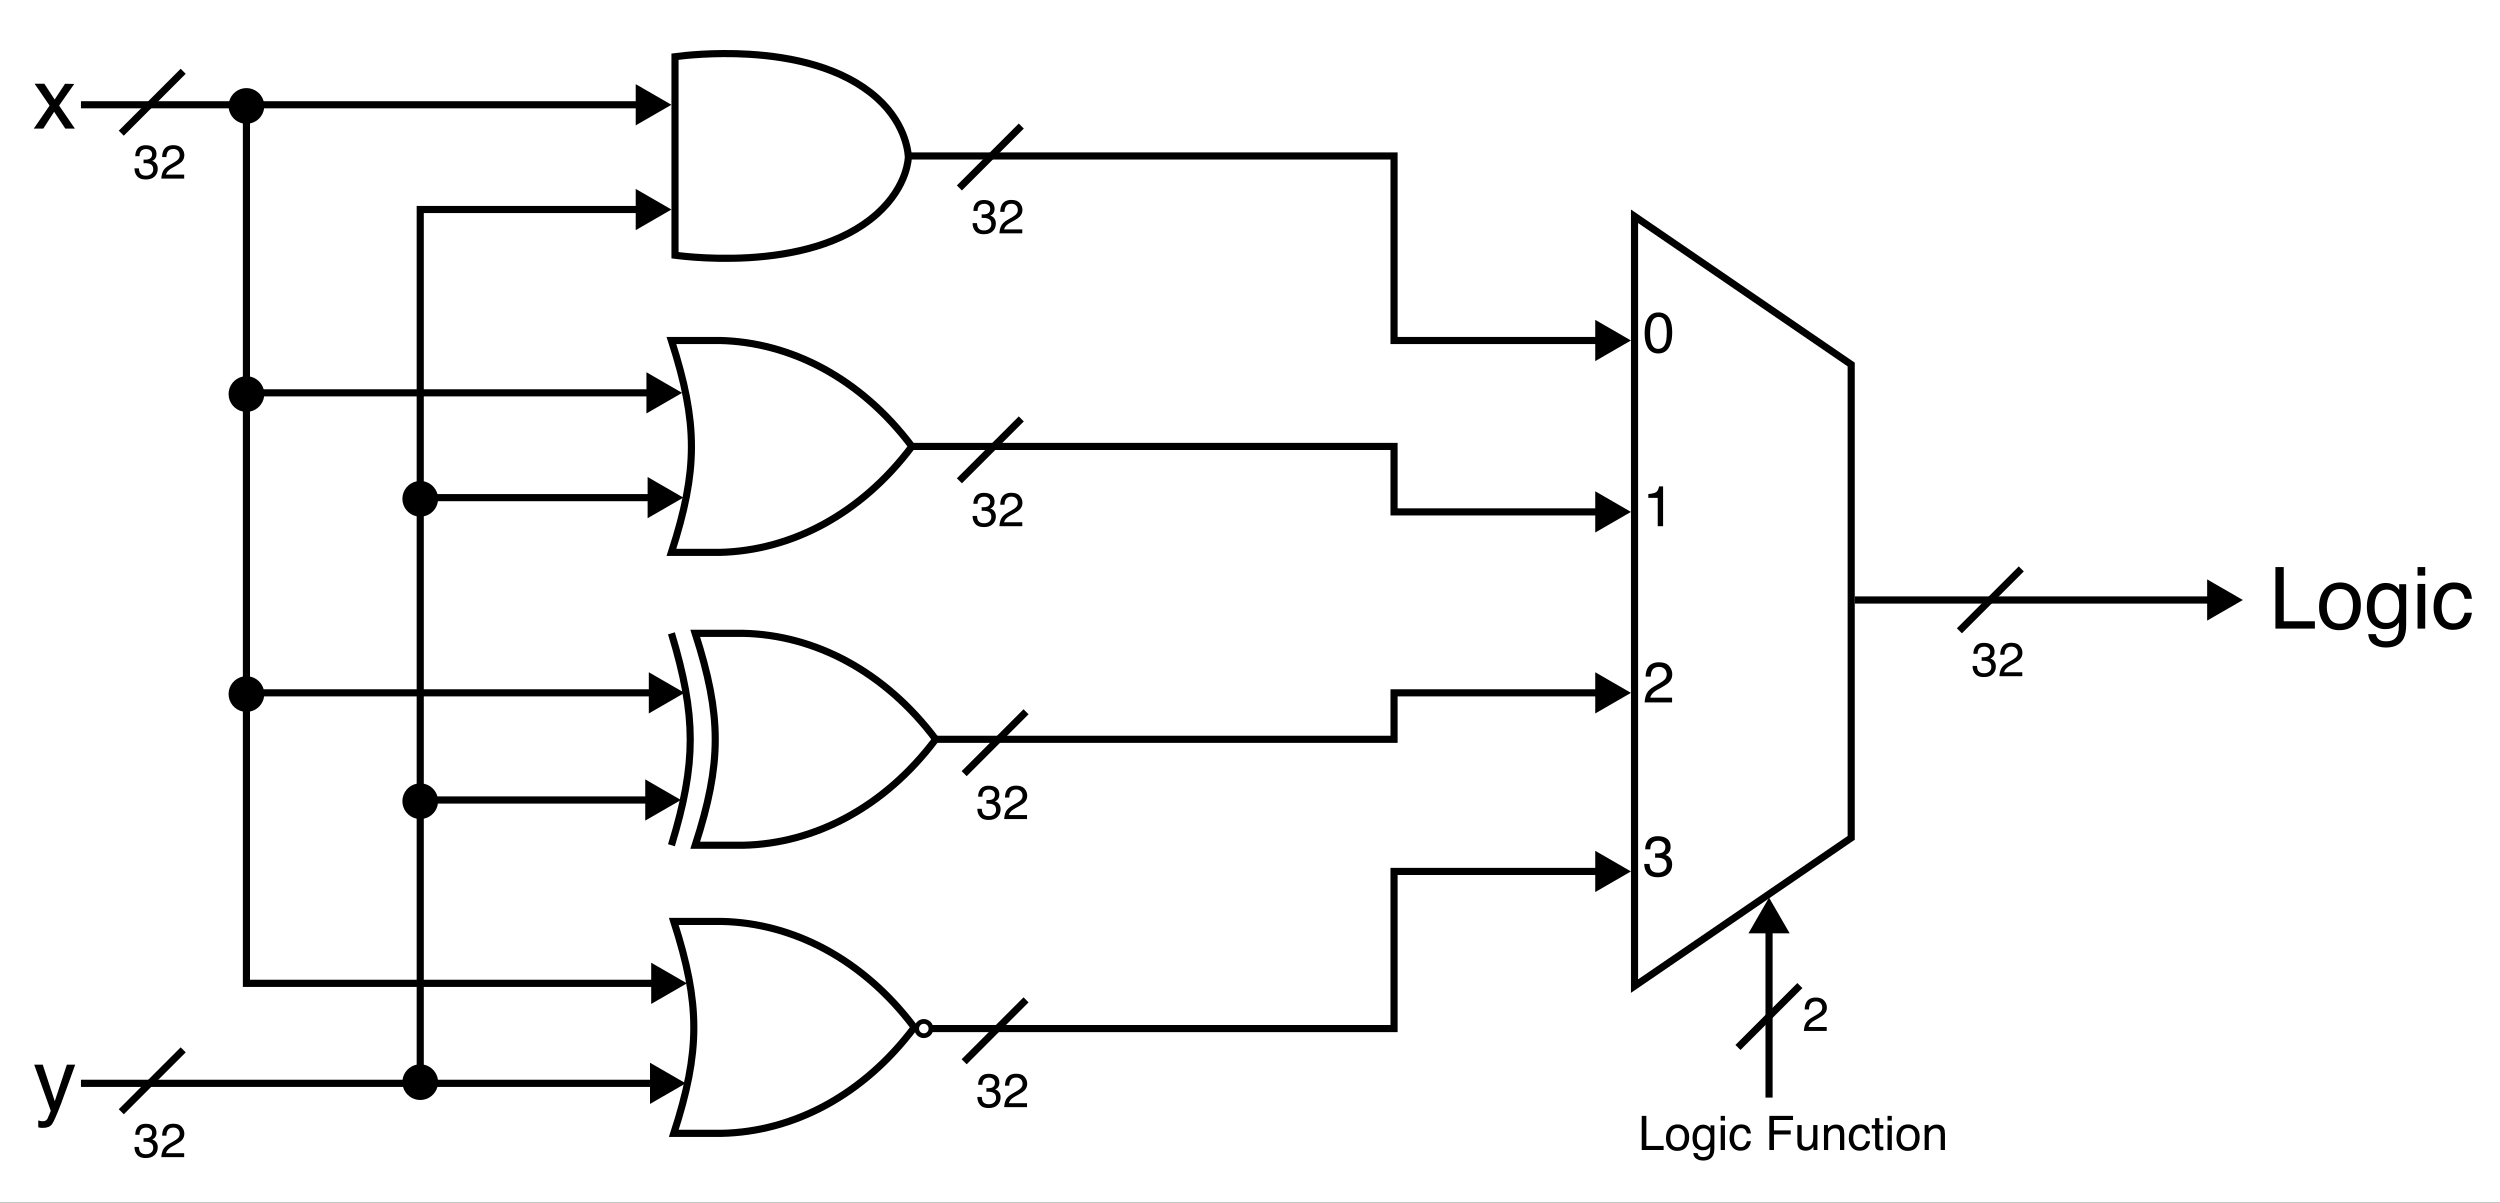
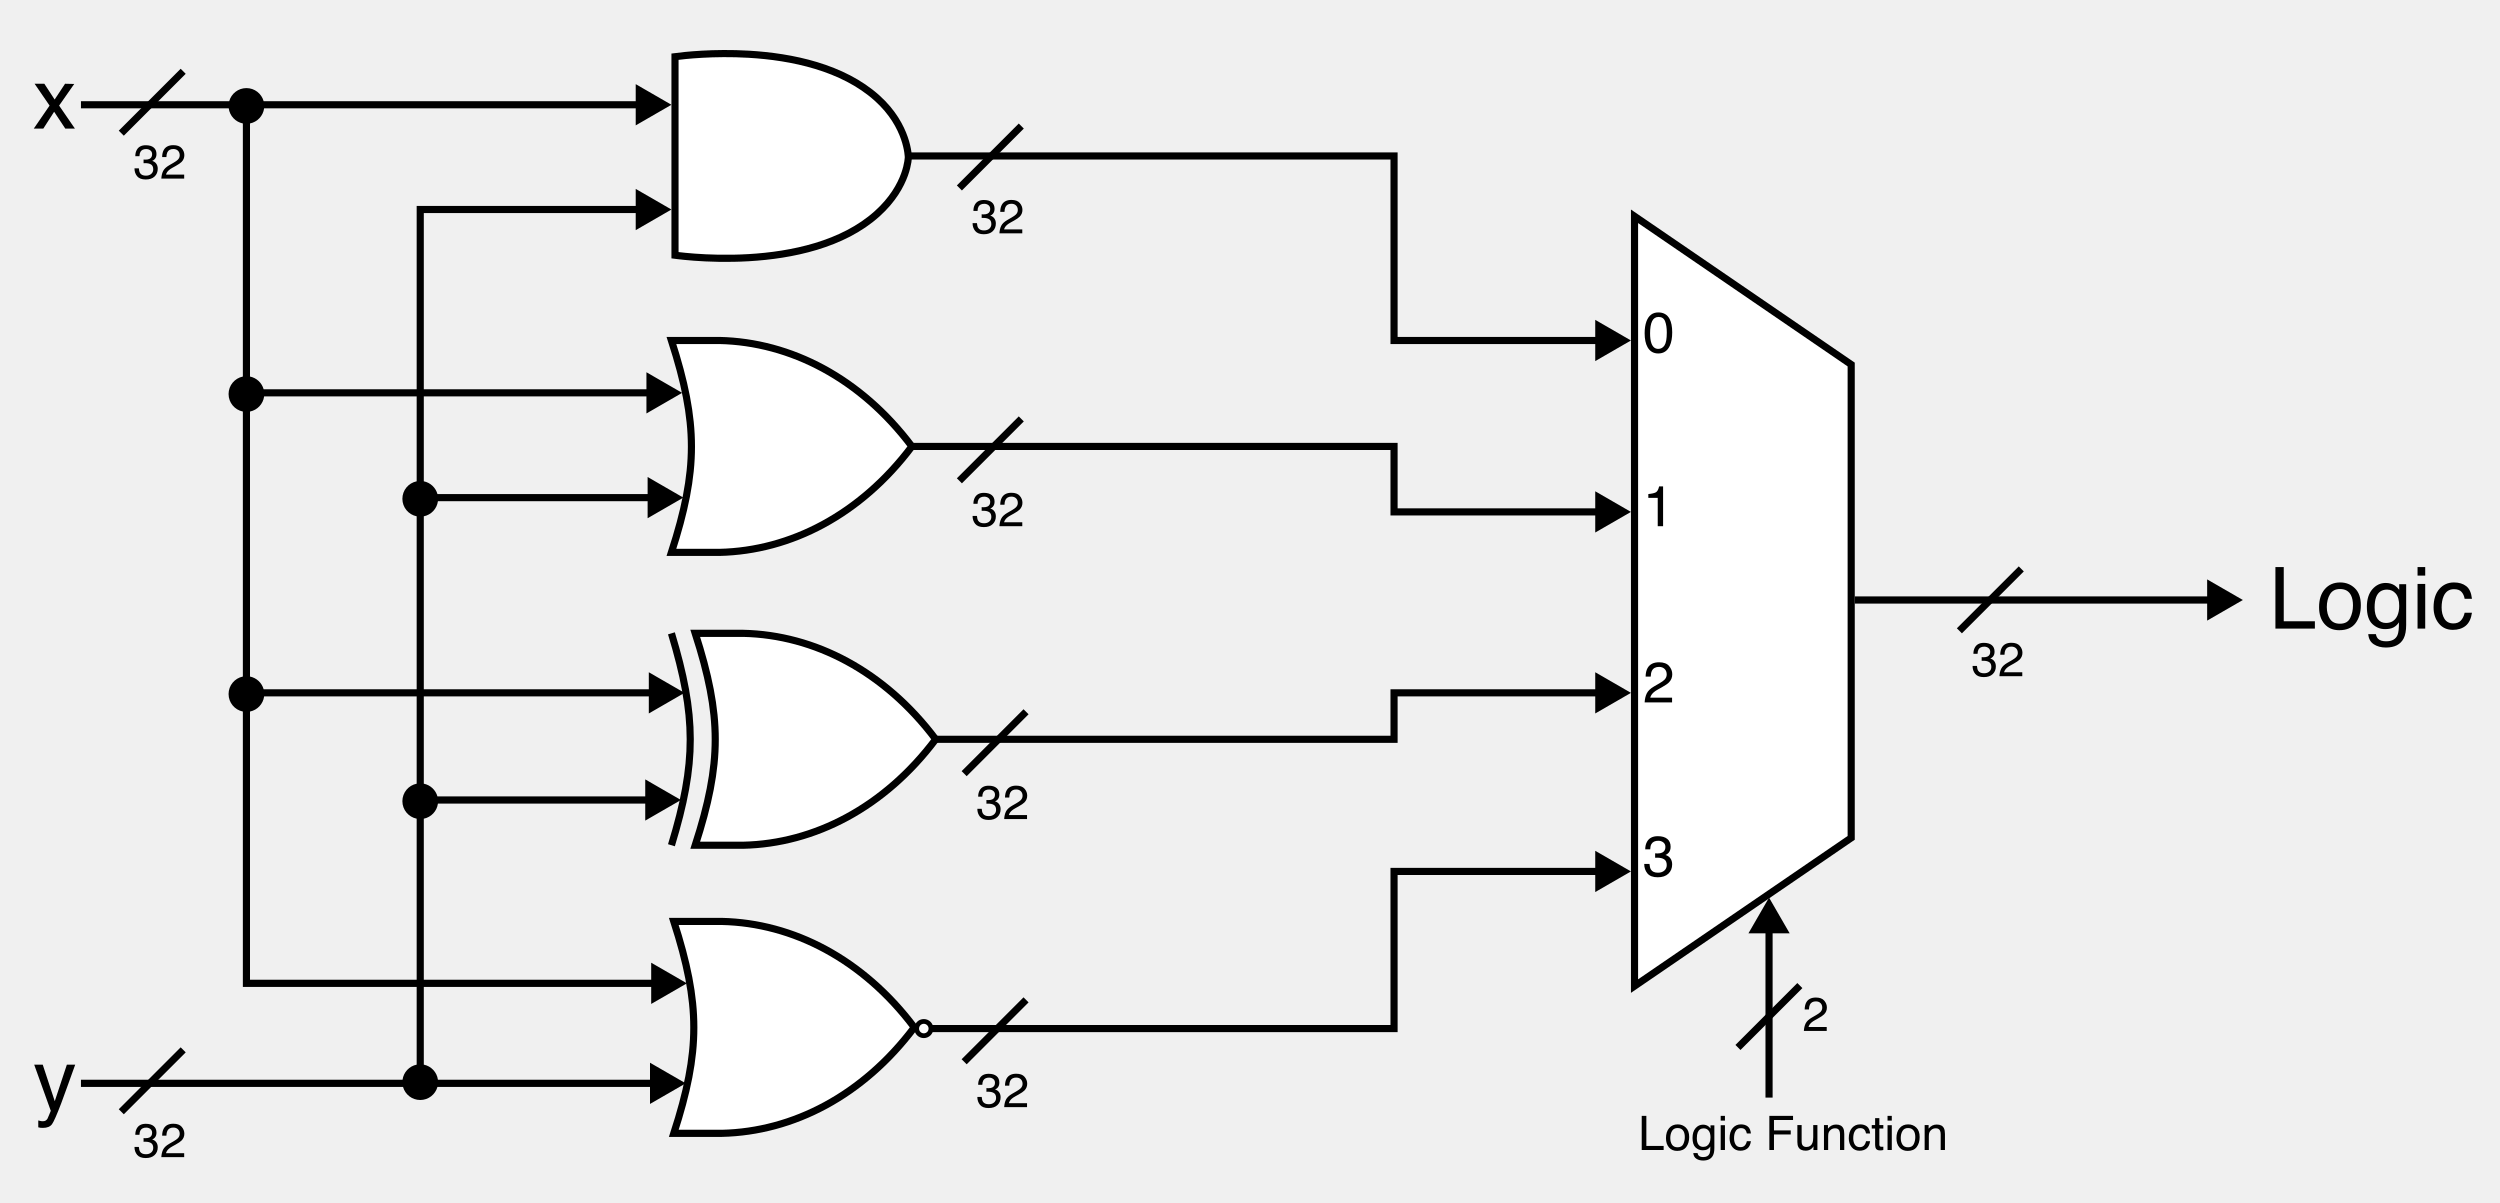
<svg xmlns="http://www.w3.org/2000/svg" width="1050" height="505" viewBox="0 0 1050 505" fill="none">
-   <rect width="1050" height="505" fill="#1E1E1E" />
-   <rect id="Background_LU" width="1050" height="505" fill="white" />
+   <rect id="Background_LU" width="1050" height="505" fill="transparent" />
  <line id="Line 14" x1="50.939" y1="466.939" x2="76.939" y2="440.939" stroke="black" stroke-width="3" />
  <path id="32" d="M61.195 486.381C59.542 486.381 58.34 485.928 57.592 485.023C56.85 484.112 56.478 483.005 56.478 481.703H58.315C58.393 482.608 58.562 483.266 58.822 483.676C59.278 484.411 60.102 484.779 61.293 484.779C62.217 484.779 62.96 484.532 63.52 484.037C64.079 483.542 64.359 482.904 64.359 482.123C64.359 481.16 64.063 480.486 63.471 480.102C62.885 479.717 62.068 479.525 61.02 479.525C60.902 479.525 60.782 479.529 60.658 479.535C60.541 479.535 60.421 479.538 60.297 479.545V477.992C60.479 478.012 60.632 478.025 60.756 478.031C60.88 478.038 61.013 478.041 61.156 478.041C61.814 478.041 62.354 477.937 62.777 477.729C63.52 477.364 63.891 476.713 63.891 475.775C63.891 475.079 63.643 474.542 63.148 474.164C62.654 473.786 62.078 473.598 61.42 473.598C60.248 473.598 59.438 473.988 58.988 474.77C58.741 475.199 58.601 475.811 58.568 476.605H56.83C56.83 475.564 57.038 474.678 57.455 473.949C58.171 472.647 59.431 471.996 61.234 471.996C62.66 471.996 63.764 472.315 64.545 472.953C65.326 473.585 65.717 474.503 65.717 475.707C65.717 476.566 65.486 477.263 65.023 477.797C64.737 478.129 64.366 478.389 63.91 478.578C64.646 478.78 65.219 479.171 65.629 479.75C66.046 480.323 66.254 481.026 66.254 481.859C66.254 483.194 65.814 484.281 64.936 485.121C64.057 485.961 62.81 486.381 61.195 486.381ZM67.758 486C67.823 484.796 68.07 483.747 68.5 482.855C68.936 481.964 69.783 481.153 71.039 480.424L72.914 479.34C73.754 478.852 74.343 478.435 74.682 478.09C75.216 477.549 75.482 476.931 75.482 476.234C75.482 475.421 75.238 474.776 74.75 474.301C74.262 473.819 73.611 473.578 72.797 473.578C71.592 473.578 70.759 474.034 70.297 474.945C70.049 475.434 69.913 476.111 69.887 476.977H68.1C68.119 475.759 68.344 474.766 68.773 473.998C69.535 472.644 70.88 471.967 72.807 471.967C74.408 471.967 75.577 472.4 76.312 473.266C77.055 474.132 77.426 475.095 77.426 476.156C77.426 477.276 77.032 478.233 76.244 479.027C75.788 479.49 74.971 480.049 73.793 480.707L72.455 481.449C71.817 481.801 71.316 482.136 70.951 482.455C70.3 483.021 69.89 483.65 69.721 484.34H77.357V486H67.758Z" fill="black" />
  <line id="Line 15" x1="402.939" y1="78.939" x2="428.939" y2="52.939" stroke="black" stroke-width="3" />
  <path id="32_2" d="M413.195 98.381C411.542 98.381 410.34 97.928 409.592 97.023C408.85 96.112 408.479 95.005 408.479 93.703H410.314C410.393 94.608 410.562 95.266 410.822 95.676C411.278 96.412 412.102 96.779 413.293 96.779C414.217 96.779 414.96 96.532 415.52 96.037C416.079 95.542 416.359 94.904 416.359 94.123C416.359 93.159 416.063 92.486 415.471 92.102C414.885 91.717 414.068 91.525 413.02 91.525C412.902 91.525 412.782 91.529 412.658 91.535C412.541 91.535 412.421 91.538 412.297 91.545V89.992C412.479 90.012 412.632 90.025 412.756 90.031C412.88 90.038 413.013 90.041 413.156 90.041C413.814 90.041 414.354 89.937 414.777 89.728C415.52 89.364 415.891 88.713 415.891 87.775C415.891 87.079 415.643 86.542 415.148 86.164C414.654 85.787 414.077 85.598 413.42 85.598C412.248 85.598 411.438 85.988 410.988 86.769C410.741 87.199 410.601 87.811 410.568 88.606H408.83C408.83 87.564 409.038 86.678 409.455 85.949C410.171 84.647 411.431 83.996 413.234 83.996C414.66 83.996 415.764 84.315 416.545 84.953C417.326 85.585 417.717 86.503 417.717 87.707C417.717 88.566 417.486 89.263 417.023 89.797C416.737 90.129 416.366 90.389 415.91 90.578C416.646 90.78 417.219 91.171 417.629 91.75C418.046 92.323 418.254 93.026 418.254 93.859C418.254 95.194 417.814 96.281 416.936 97.121C416.057 97.961 414.81 98.381 413.195 98.381ZM419.758 98C419.823 96.796 420.07 95.747 420.5 94.856C420.936 93.963 421.783 93.153 423.039 92.424L424.914 91.34C425.754 90.852 426.343 90.435 426.682 90.09C427.215 89.549 427.482 88.931 427.482 88.234C427.482 87.421 427.238 86.776 426.75 86.301C426.262 85.819 425.611 85.578 424.797 85.578C423.592 85.578 422.759 86.034 422.297 86.945C422.049 87.434 421.913 88.111 421.887 88.977H420.1C420.119 87.759 420.344 86.766 420.773 85.998C421.535 84.644 422.88 83.967 424.807 83.967C426.408 83.967 427.577 84.4 428.312 85.266C429.055 86.132 429.426 87.095 429.426 88.156C429.426 89.276 429.032 90.233 428.244 91.027C427.788 91.49 426.971 92.049 425.793 92.707L424.455 93.449C423.817 93.801 423.316 94.136 422.951 94.455C422.3 95.022 421.89 95.65 421.721 96.34H429.357V98H419.758Z" fill="black" />
  <line id="Line 19" x1="822.939" y1="264.939" x2="848.939" y2="238.939" stroke="black" stroke-width="3" />
  <path id="32_3" d="M833.195 284.381C831.542 284.381 830.34 283.928 829.592 283.023C828.85 282.112 828.479 281.005 828.479 279.703H830.314C830.393 280.608 830.562 281.266 830.822 281.676C831.278 282.411 832.102 282.779 833.293 282.779C834.217 282.779 834.96 282.532 835.52 282.037C836.079 281.542 836.359 280.904 836.359 280.123C836.359 279.16 836.063 278.486 835.471 278.102C834.885 277.717 834.068 277.525 833.02 277.525C832.902 277.525 832.782 277.529 832.658 277.535C832.541 277.535 832.421 277.538 832.297 277.545V275.992C832.479 276.012 832.632 276.025 832.756 276.031C832.88 276.038 833.013 276.041 833.156 276.041C833.814 276.041 834.354 275.937 834.777 275.729C835.52 275.364 835.891 274.713 835.891 273.775C835.891 273.079 835.643 272.542 835.148 272.164C834.654 271.786 834.077 271.598 833.42 271.598C832.248 271.598 831.438 271.988 830.988 272.77C830.741 273.199 830.601 273.811 830.568 274.605H828.83C828.83 273.564 829.038 272.678 829.455 271.949C830.171 270.647 831.431 269.996 833.234 269.996C834.66 269.996 835.764 270.315 836.545 270.953C837.326 271.585 837.717 272.503 837.717 273.707C837.717 274.566 837.486 275.263 837.023 275.797C836.737 276.129 836.366 276.389 835.91 276.578C836.646 276.78 837.219 277.171 837.629 277.75C838.046 278.323 838.254 279.026 838.254 279.859C838.254 281.194 837.814 282.281 836.936 283.121C836.057 283.961 834.81 284.381 833.195 284.381ZM839.758 284C839.823 282.796 840.07 281.747 840.5 280.855C840.936 279.964 841.783 279.153 843.039 278.424L844.914 277.34C845.754 276.852 846.343 276.435 846.682 276.09C847.215 275.549 847.482 274.931 847.482 274.234C847.482 273.421 847.238 272.776 846.75 272.301C846.262 271.819 845.611 271.578 844.797 271.578C843.592 271.578 842.759 272.034 842.297 272.945C842.049 273.434 841.913 274.111 841.887 274.977H840.1C840.119 273.759 840.344 272.766 840.773 271.998C841.535 270.644 842.88 269.967 844.807 269.967C846.408 269.967 847.577 270.4 848.312 271.266C849.055 272.132 849.426 273.095 849.426 274.156C849.426 275.276 849.032 276.233 848.244 277.027C847.788 277.49 846.971 278.049 845.793 278.707L844.455 279.449C843.817 279.801 843.316 280.136 842.951 280.455C842.3 281.021 841.89 281.65 841.721 282.34H849.357V284H839.758Z" fill="black" />
  <line id="Line 18" x1="404.939" y1="445.939" x2="430.939" y2="419.939" stroke="black" stroke-width="3" />
  <path id="32_4" d="M415.195 465.381C413.542 465.381 412.34 464.928 411.592 464.023C410.85 463.112 410.479 462.005 410.479 460.703H412.314C412.393 461.608 412.562 462.266 412.822 462.676C413.278 463.411 414.102 463.779 415.293 463.779C416.217 463.779 416.96 463.532 417.52 463.037C418.079 462.542 418.359 461.904 418.359 461.123C418.359 460.16 418.063 459.486 417.471 459.102C416.885 458.717 416.068 458.525 415.02 458.525C414.902 458.525 414.782 458.529 414.658 458.535C414.541 458.535 414.421 458.538 414.297 458.545V456.992C414.479 457.012 414.632 457.025 414.756 457.031C414.88 457.038 415.013 457.041 415.156 457.041C415.814 457.041 416.354 456.937 416.777 456.729C417.52 456.364 417.891 455.713 417.891 454.775C417.891 454.079 417.643 453.542 417.148 453.164C416.654 452.786 416.077 452.598 415.42 452.598C414.248 452.598 413.438 452.988 412.988 453.77C412.741 454.199 412.601 454.811 412.568 455.605H410.83C410.83 454.564 411.038 453.678 411.455 452.949C412.171 451.647 413.431 450.996 415.234 450.996C416.66 450.996 417.764 451.315 418.545 451.953C419.326 452.585 419.717 453.503 419.717 454.707C419.717 455.566 419.486 456.263 419.023 456.797C418.737 457.129 418.366 457.389 417.91 457.578C418.646 457.78 419.219 458.171 419.629 458.75C420.046 459.323 420.254 460.026 420.254 460.859C420.254 462.194 419.814 463.281 418.936 464.121C418.057 464.961 416.81 465.381 415.195 465.381ZM421.758 465C421.823 463.796 422.07 462.747 422.5 461.855C422.936 460.964 423.783 460.153 425.039 459.424L426.914 458.34C427.754 457.852 428.343 457.435 428.682 457.09C429.215 456.549 429.482 455.931 429.482 455.234C429.482 454.421 429.238 453.776 428.75 453.301C428.262 452.819 427.611 452.578 426.797 452.578C425.592 452.578 424.759 453.034 424.297 453.945C424.049 454.434 423.913 455.111 423.887 455.977H422.1C422.119 454.759 422.344 453.766 422.773 452.998C423.535 451.644 424.88 450.967 426.807 450.967C428.408 450.967 429.577 451.4 430.312 452.266C431.055 453.132 431.426 454.095 431.426 455.156C431.426 456.276 431.032 457.233 430.244 458.027C429.788 458.49 428.971 459.049 427.793 459.707L426.455 460.449C425.817 460.801 425.316 461.136 424.951 461.455C424.3 462.021 423.89 462.65 423.721 463.34H431.357V465H421.758Z" fill="black" />
  <line id="Line 17" x1="404.939" y1="324.939" x2="430.939" y2="298.939" stroke="black" stroke-width="3" />
  <path id="32_5" d="M415.195 344.381C413.542 344.381 412.34 343.928 411.592 343.023C410.85 342.112 410.479 341.005 410.479 339.703H412.314C412.393 340.608 412.562 341.266 412.822 341.676C413.278 342.411 414.102 342.779 415.293 342.779C416.217 342.779 416.96 342.532 417.52 342.037C418.079 341.542 418.359 340.904 418.359 340.123C418.359 339.16 418.063 338.486 417.471 338.102C416.885 337.717 416.068 337.525 415.02 337.525C414.902 337.525 414.782 337.529 414.658 337.535C414.541 337.535 414.421 337.538 414.297 337.545V335.992C414.479 336.012 414.632 336.025 414.756 336.031C414.88 336.038 415.013 336.041 415.156 336.041C415.814 336.041 416.354 335.937 416.777 335.729C417.52 335.364 417.891 334.713 417.891 333.775C417.891 333.079 417.643 332.542 417.148 332.164C416.654 331.786 416.077 331.598 415.42 331.598C414.248 331.598 413.438 331.988 412.988 332.77C412.741 333.199 412.601 333.811 412.568 334.605H410.83C410.83 333.564 411.038 332.678 411.455 331.949C412.171 330.647 413.431 329.996 415.234 329.996C416.66 329.996 417.764 330.315 418.545 330.953C419.326 331.585 419.717 332.503 419.717 333.707C419.717 334.566 419.486 335.263 419.023 335.797C418.737 336.129 418.366 336.389 417.91 336.578C418.646 336.78 419.219 337.171 419.629 337.75C420.046 338.323 420.254 339.026 420.254 339.859C420.254 341.194 419.814 342.281 418.936 343.121C418.057 343.961 416.81 344.381 415.195 344.381ZM421.758 344C421.823 342.796 422.07 341.747 422.5 340.855C422.936 339.964 423.783 339.153 425.039 338.424L426.914 337.34C427.754 336.852 428.343 336.435 428.682 336.09C429.215 335.549 429.482 334.931 429.482 334.234C429.482 333.421 429.238 332.776 428.75 332.301C428.262 331.819 427.611 331.578 426.797 331.578C425.592 331.578 424.759 332.034 424.297 332.945C424.049 333.434 423.913 334.111 423.887 334.977H422.1C422.119 333.759 422.344 332.766 422.773 331.998C423.535 330.644 424.88 329.967 426.807 329.967C428.408 329.967 429.577 330.4 430.312 331.266C431.055 332.132 431.426 333.095 431.426 334.156C431.426 335.276 431.032 336.233 430.244 337.027C429.788 337.49 428.971 338.049 427.793 338.707L426.455 339.449C425.817 339.801 425.316 340.136 424.951 340.455C424.3 341.021 423.89 341.65 423.721 342.34H431.357V344H421.758Z" fill="black" />
  <line id="Line 16" x1="402.939" y1="201.939" x2="428.939" y2="175.939" stroke="black" stroke-width="3" />
  <path id="32_6" d="M413.195 221.381C411.542 221.381 410.34 220.928 409.592 220.023C408.85 219.112 408.479 218.005 408.479 216.703H410.314C410.393 217.608 410.562 218.266 410.822 218.676C411.278 219.411 412.102 219.779 413.293 219.779C414.217 219.779 414.96 219.532 415.52 219.037C416.079 218.542 416.359 217.904 416.359 217.123C416.359 216.16 416.063 215.486 415.471 215.102C414.885 214.717 414.068 214.525 413.02 214.525C412.902 214.525 412.782 214.529 412.658 214.535C412.541 214.535 412.421 214.538 412.297 214.545V212.992C412.479 213.012 412.632 213.025 412.756 213.031C412.88 213.038 413.013 213.041 413.156 213.041C413.814 213.041 414.354 212.937 414.777 212.729C415.52 212.364 415.891 211.713 415.891 210.775C415.891 210.079 415.643 209.542 415.148 209.164C414.654 208.786 414.077 208.598 413.42 208.598C412.248 208.598 411.438 208.988 410.988 209.77C410.741 210.199 410.601 210.811 410.568 211.605H408.83C408.83 210.564 409.038 209.678 409.455 208.949C410.171 207.647 411.431 206.996 413.234 206.996C414.66 206.996 415.764 207.315 416.545 207.953C417.326 208.585 417.717 209.503 417.717 210.707C417.717 211.566 417.486 212.263 417.023 212.797C416.737 213.129 416.366 213.389 415.91 213.578C416.646 213.78 417.219 214.171 417.629 214.75C418.046 215.323 418.254 216.026 418.254 216.859C418.254 218.194 417.814 219.281 416.936 220.121C416.057 220.961 414.81 221.381 413.195 221.381ZM419.758 221C419.823 219.796 420.07 218.747 420.5 217.855C420.936 216.964 421.783 216.153 423.039 215.424L424.914 214.34C425.754 213.852 426.343 213.435 426.682 213.09C427.215 212.549 427.482 211.931 427.482 211.234C427.482 210.421 427.238 209.776 426.75 209.301C426.262 208.819 425.611 208.578 424.797 208.578C423.592 208.578 422.759 209.034 422.297 209.945C422.049 210.434 421.913 211.111 421.887 211.977H420.1C420.119 210.759 420.344 209.766 420.773 208.998C421.535 207.644 422.88 206.967 424.807 206.967C426.408 206.967 427.577 207.4 428.312 208.266C429.055 209.132 429.426 210.095 429.426 211.156C429.426 212.276 429.032 213.233 428.244 214.027C427.788 214.49 426.971 215.049 425.793 215.707L424.455 216.449C423.817 216.801 423.316 217.136 422.951 217.455C422.3 218.021 421.89 218.65 421.721 219.34H429.357V221H419.758Z" fill="black" />
  <line id="Line 12" x1="729.939" y1="439.939" x2="755.939" y2="413.939" stroke="black" stroke-width="3" />
  <line id="Line 13" x1="50.939" y1="55.939" x2="76.939" y2="29.939" stroke="black" stroke-width="3" />
  <path id="x" d="M14.527 35.174H18.623L22.947 41.801L27.324 35.174L31.174 35.262L24.828 44.35L31.455 54H27.412L22.736 46.934L18.201 54H14.193L20.82 44.35L14.527 35.174Z" fill="black" />
  <path id="y" d="M28.08 447.174H31.578C31.133 448.381 30.143 451.135 28.607 455.436C27.459 458.67 26.498 461.307 25.725 463.346C23.896 468.15 22.607 471.08 21.857 472.135C21.107 473.189 19.818 473.717 17.99 473.717C17.545 473.717 17.199 473.699 16.953 473.664C16.719 473.629 16.426 473.564 16.074 473.471V470.588C16.625 470.74 17.023 470.834 17.27 470.869C17.516 470.904 17.732 470.922 17.92 470.922C18.506 470.922 18.934 470.822 19.203 470.623C19.484 470.436 19.719 470.201 19.906 469.92C19.965 469.826 20.176 469.346 20.539 468.479C20.902 467.611 21.166 466.967 21.33 466.545L14.369 447.174H17.955L23 462.502L28.08 447.174Z" fill="black" />
  <path id="Logic Function" d="M689.523 468.654H691.467V481.291H698.732V483H689.523V468.654ZM704.572 481.867C705.738 481.867 706.535 481.428 706.965 480.549C707.401 479.663 707.619 478.68 707.619 477.6C707.619 476.623 707.463 475.829 707.15 475.217C706.656 474.253 705.803 473.771 704.592 473.771C703.518 473.771 702.736 474.182 702.248 475.002C701.76 475.822 701.516 476.812 701.516 477.971C701.516 479.084 701.76 480.012 702.248 480.754C702.736 481.496 703.511 481.867 704.572 481.867ZM704.641 472.238C705.988 472.238 707.128 472.688 708.059 473.586C708.99 474.484 709.455 475.806 709.455 477.551C709.455 479.237 709.045 480.63 708.225 481.73C707.404 482.831 706.132 483.381 704.406 483.381C702.967 483.381 701.825 482.896 700.979 481.926C700.132 480.949 699.709 479.641 699.709 478C699.709 476.242 700.155 474.842 701.047 473.801C701.939 472.759 703.137 472.238 704.641 472.238ZM715.246 472.355C716.066 472.355 716.783 472.557 717.395 472.961C717.727 473.189 718.065 473.521 718.41 473.957V472.639H720.031V482.15C720.031 483.479 719.836 484.527 719.445 485.295C718.716 486.714 717.339 487.424 715.314 487.424C714.188 487.424 713.241 487.17 712.473 486.662C711.704 486.161 711.275 485.373 711.184 484.299H712.971C713.055 484.768 713.225 485.129 713.479 485.383C713.876 485.773 714.501 485.969 715.354 485.969C716.701 485.969 717.583 485.493 718 484.543C718.247 483.983 718.361 482.984 718.342 481.545C717.99 482.079 717.567 482.476 717.072 482.736C716.577 482.997 715.923 483.127 715.109 483.127C713.977 483.127 712.984 482.727 712.131 481.926C711.285 481.118 710.861 479.787 710.861 477.932C710.861 476.18 711.288 474.813 712.141 473.83C713 472.847 714.035 472.355 715.246 472.355ZM718.41 477.727C718.41 476.431 718.143 475.471 717.609 474.846C717.076 474.221 716.395 473.908 715.568 473.908C714.331 473.908 713.485 474.488 713.029 475.646C712.788 476.265 712.668 477.076 712.668 478.078C712.668 479.257 712.906 480.155 713.381 480.773C713.863 481.385 714.507 481.691 715.314 481.691C716.577 481.691 717.466 481.122 717.98 479.982C718.267 479.338 718.41 478.586 718.41 477.727ZM722.688 472.59H724.475V483H722.688V472.59ZM722.688 468.654H724.475V470.646H722.688V468.654ZM731.174 472.238C732.352 472.238 733.309 472.525 734.045 473.098C734.787 473.671 735.233 474.657 735.383 476.057H733.674C733.57 475.412 733.332 474.878 732.961 474.455C732.59 474.025 731.994 473.811 731.174 473.811C730.054 473.811 729.253 474.357 728.771 475.451C728.459 476.161 728.303 477.036 728.303 478.078C728.303 479.126 728.524 480.008 728.967 480.725C729.41 481.441 730.106 481.799 731.057 481.799C731.786 481.799 732.362 481.577 732.785 481.135C733.215 480.686 733.511 480.074 733.674 479.299H735.383C735.188 480.686 734.699 481.701 733.918 482.346C733.137 482.984 732.137 483.303 730.92 483.303C729.553 483.303 728.462 482.805 727.648 481.809C726.835 480.806 726.428 479.556 726.428 478.059C726.428 476.223 726.874 474.794 727.766 473.771C728.658 472.749 729.794 472.238 731.174 472.238ZM743.127 468.654H753.078V470.412H745.07V474.768H752.111V476.477H745.07V483H743.127V468.654ZM756.691 472.541V479.484C756.691 480.018 756.776 480.454 756.945 480.793C757.258 481.418 757.84 481.73 758.693 481.73C759.917 481.73 760.751 481.184 761.193 480.09C761.434 479.504 761.555 478.7 761.555 477.678V472.541H763.312V483H761.652L761.672 481.457C761.444 481.854 761.161 482.189 760.822 482.463C760.152 483.01 759.338 483.283 758.381 483.283C756.89 483.283 755.874 482.785 755.334 481.789C755.041 481.255 754.895 480.542 754.895 479.65V472.541H756.691ZM766.066 472.541H767.736V474.025C768.231 473.413 768.755 472.974 769.309 472.707C769.862 472.44 770.477 472.307 771.154 472.307C772.639 472.307 773.641 472.824 774.162 473.859C774.449 474.426 774.592 475.236 774.592 476.291V483H772.805V476.408C772.805 475.77 772.71 475.256 772.521 474.865C772.209 474.214 771.643 473.889 770.822 473.889C770.406 473.889 770.064 473.931 769.797 474.016C769.315 474.159 768.892 474.445 768.527 474.875C768.234 475.22 768.042 475.578 767.951 475.949C767.867 476.314 767.824 476.838 767.824 477.521V483H766.066V472.541ZM781.232 472.238C782.411 472.238 783.368 472.525 784.104 473.098C784.846 473.671 785.292 474.657 785.441 476.057H783.732C783.628 475.412 783.391 474.878 783.02 474.455C782.648 474.025 782.053 473.811 781.232 473.811C780.113 473.811 779.312 474.357 778.83 475.451C778.518 476.161 778.361 477.036 778.361 478.078C778.361 479.126 778.583 480.008 779.025 480.725C779.468 481.441 780.165 481.799 781.115 481.799C781.844 481.799 782.421 481.577 782.844 481.135C783.273 480.686 783.57 480.074 783.732 479.299H785.441C785.246 480.686 784.758 481.701 783.977 482.346C783.195 482.984 782.196 483.303 780.979 483.303C779.611 483.303 778.521 482.805 777.707 481.809C776.893 480.806 776.486 479.556 776.486 478.059C776.486 476.223 776.932 474.794 777.824 473.771C778.716 472.749 779.852 472.238 781.232 472.238ZM787.551 469.621H789.328V472.541H790.998V473.977H789.328V480.803C789.328 481.167 789.452 481.411 789.699 481.535C789.836 481.607 790.064 481.643 790.383 481.643C790.467 481.643 790.559 481.643 790.656 481.643C790.754 481.636 790.868 481.626 790.998 481.613V483C790.796 483.059 790.585 483.101 790.363 483.127C790.148 483.153 789.914 483.166 789.66 483.166C788.84 483.166 788.283 482.958 787.99 482.541C787.697 482.118 787.551 481.571 787.551 480.9V473.977H786.135V472.541H787.551V469.621ZM792.766 472.59H794.553V483H792.766V472.59ZM792.766 468.654H794.553V470.646H792.766V468.654ZM801.369 481.867C802.535 481.867 803.332 481.428 803.762 480.549C804.198 479.663 804.416 478.68 804.416 477.6C804.416 476.623 804.26 475.829 803.947 475.217C803.452 474.253 802.6 473.771 801.389 473.771C800.314 473.771 799.533 474.182 799.045 475.002C798.557 475.822 798.312 476.812 798.312 477.971C798.312 479.084 798.557 480.012 799.045 480.754C799.533 481.496 800.308 481.867 801.369 481.867ZM801.438 472.238C802.785 472.238 803.924 472.688 804.855 473.586C805.786 474.484 806.252 475.806 806.252 477.551C806.252 479.237 805.842 480.63 805.021 481.73C804.201 482.831 802.928 483.381 801.203 483.381C799.764 483.381 798.622 482.896 797.775 481.926C796.929 480.949 796.506 479.641 796.506 478C796.506 476.242 796.952 474.842 797.844 473.801C798.736 472.759 799.934 472.238 801.438 472.238ZM808.352 472.541H810.021V474.025C810.516 473.413 811.04 472.974 811.594 472.707C812.147 472.44 812.762 472.307 813.439 472.307C814.924 472.307 815.926 472.824 816.447 473.859C816.734 474.426 816.877 475.236 816.877 476.291V483H815.09V476.408C815.09 475.77 814.995 475.256 814.807 474.865C814.494 474.214 813.928 473.889 813.107 473.889C812.691 473.889 812.349 473.931 812.082 474.016C811.6 474.159 811.177 474.445 810.812 474.875C810.52 475.22 810.327 475.578 810.236 475.949C810.152 476.314 810.109 476.838 810.109 477.521V483H808.352V472.541Z" fill="black" />
  <path id="Logic" d="M955.676 238.178H959.174V260.924H972.252V264H955.676V238.178ZM982.764 261.961C984.861 261.961 986.297 261.17 987.07 259.588C987.855 257.994 988.248 256.225 988.248 254.279C988.248 252.521 987.967 251.092 987.404 249.99C986.514 248.256 984.979 247.389 982.799 247.389C980.865 247.389 979.459 248.127 978.58 249.604C977.701 251.08 977.262 252.861 977.262 254.947C977.262 256.951 977.701 258.621 978.58 259.957C979.459 261.293 980.854 261.961 982.764 261.961ZM982.887 244.629C985.312 244.629 987.363 245.438 989.039 247.055C990.715 248.672 991.553 251.051 991.553 254.191C991.553 257.227 990.814 259.734 989.338 261.715C987.861 263.695 985.57 264.686 982.465 264.686C979.875 264.686 977.818 263.812 976.295 262.066C974.771 260.309 974.01 257.953 974.01 255C974.01 251.836 974.812 249.316 976.418 247.441C978.023 245.566 980.18 244.629 982.887 244.629ZM1001.98 244.84C1003.45 244.84 1004.74 245.203 1005.84 245.93C1006.44 246.34 1007.05 246.938 1007.67 247.723V245.35H1010.59V262.471C1010.59 264.861 1010.24 266.748 1009.54 268.131C1008.22 270.686 1005.74 271.963 1002.1 271.963C1000.07 271.963 998.367 271.506 996.984 270.592C995.602 269.689 994.828 268.271 994.664 266.338H997.881C998.033 267.182 998.338 267.832 998.795 268.289C999.51 268.992 1000.63 269.344 1002.17 269.344C1004.6 269.344 1006.18 268.488 1006.93 266.777C1007.38 265.77 1007.58 263.971 1007.55 261.381C1006.92 262.342 1006.15 263.057 1005.26 263.525C1004.37 263.994 1003.2 264.229 1001.73 264.229C999.691 264.229 997.904 263.508 996.369 262.066C994.846 260.613 994.084 258.217 994.084 254.877C994.084 251.725 994.852 249.264 996.387 247.494C997.934 245.725 999.797 244.84 1001.98 244.84ZM1007.67 254.508C1007.67 252.176 1007.19 250.447 1006.23 249.322C1005.27 248.197 1004.04 247.635 1002.56 247.635C1000.33 247.635 998.807 248.678 997.986 250.764C997.553 251.877 997.336 253.336 997.336 255.141C997.336 257.262 997.764 258.879 998.619 259.992C999.486 261.094 1000.65 261.645 1002.1 261.645C1004.37 261.645 1005.97 260.619 1006.9 258.568C1007.41 257.408 1007.67 256.055 1007.67 254.508ZM1015.37 245.262H1018.59V264H1015.37V245.262ZM1015.37 238.178H1018.59V241.764H1015.37V238.178ZM1030.65 244.629C1032.77 244.629 1034.49 245.145 1035.81 246.176C1037.15 247.207 1037.95 248.982 1038.22 251.502H1035.15C1034.96 250.342 1034.53 249.381 1033.86 248.619C1033.2 247.846 1032.12 247.459 1030.65 247.459C1028.63 247.459 1027.19 248.443 1026.32 250.412C1025.76 251.689 1025.48 253.266 1025.48 255.141C1025.48 257.027 1025.88 258.615 1026.67 259.904C1027.47 261.193 1028.72 261.838 1030.44 261.838C1031.75 261.838 1032.79 261.439 1033.55 260.643C1034.32 259.834 1034.85 258.732 1035.15 257.338H1038.22C1037.87 259.834 1036.99 261.662 1035.59 262.822C1034.18 263.971 1032.38 264.545 1030.19 264.545C1027.73 264.545 1025.77 263.648 1024.3 261.855C1022.84 260.051 1022.1 257.801 1022.1 255.105C1022.1 251.801 1022.91 249.229 1024.51 247.389C1026.12 245.549 1028.16 244.629 1030.65 244.629Z" fill="black" />
  <path id="2" d="M757.625 433C757.69 431.796 757.938 430.747 758.367 429.855C758.803 428.964 759.65 428.153 760.906 427.424L762.781 426.34C763.621 425.852 764.21 425.435 764.549 425.09C765.083 424.549 765.35 423.931 765.35 423.234C765.35 422.421 765.105 421.776 764.617 421.301C764.129 420.819 763.478 420.578 762.664 420.578C761.46 420.578 760.626 421.034 760.164 421.945C759.917 422.434 759.78 423.111 759.754 423.977H757.967C757.986 422.759 758.211 421.766 758.641 420.998C759.402 419.644 760.747 418.967 762.674 418.967C764.275 418.967 765.444 419.4 766.18 420.266C766.922 421.132 767.293 422.095 767.293 423.156C767.293 424.276 766.899 425.233 766.111 426.027C765.656 426.49 764.839 427.049 763.66 427.707L762.322 428.449C761.684 428.801 761.183 429.136 760.818 429.455C760.167 430.021 759.757 430.65 759.588 431.34H767.225V433H757.625Z" fill="black" />
  <path id="32_7" d="M61.195 75.381C59.542 75.381 58.34 74.928 57.592 74.023C56.85 73.112 56.478 72.005 56.478 70.703H58.315C58.393 71.608 58.562 72.266 58.822 72.676C59.278 73.412 60.102 73.779 61.293 73.779C62.217 73.779 62.96 73.532 63.52 73.037C64.079 72.542 64.359 71.904 64.359 71.123C64.359 70.159 64.063 69.486 63.471 69.102C62.885 68.717 62.068 68.525 61.02 68.525C60.902 68.525 60.782 68.529 60.658 68.535C60.541 68.535 60.421 68.538 60.297 68.545V66.992C60.479 67.012 60.632 67.025 60.756 67.031C60.88 67.038 61.013 67.041 61.156 67.041C61.814 67.041 62.354 66.937 62.777 66.728C63.52 66.364 63.891 65.713 63.891 64.775C63.891 64.079 63.643 63.542 63.148 63.164C62.654 62.786 62.078 62.598 61.42 62.598C60.248 62.598 59.438 62.988 58.988 63.77C58.741 64.199 58.601 64.811 58.568 65.606H56.83C56.83 64.564 57.038 63.678 57.455 62.949C58.171 61.647 59.431 60.996 61.234 60.996C62.66 60.996 63.764 61.315 64.545 61.953C65.326 62.585 65.717 63.503 65.717 64.707C65.717 65.566 65.486 66.263 65.023 66.797C64.737 67.129 64.366 67.389 63.91 67.578C64.646 67.78 65.219 68.171 65.629 68.75C66.046 69.323 66.254 70.026 66.254 70.859C66.254 72.194 65.814 73.281 64.936 74.121C64.057 74.961 62.81 75.381 61.195 75.381ZM67.758 75C67.823 73.796 68.07 72.747 68.5 71.856C68.936 70.963 69.783 70.153 71.039 69.424L72.914 68.34C73.754 67.852 74.343 67.435 74.682 67.09C75.216 66.549 75.482 65.931 75.482 65.234C75.482 64.421 75.238 63.776 74.75 63.301C74.262 62.819 73.611 62.578 72.797 62.578C71.592 62.578 70.759 63.034 70.297 63.945C70.049 64.434 69.913 65.111 69.887 65.977H68.1C68.119 64.759 68.344 63.766 68.773 62.998C69.535 61.644 70.88 60.967 72.807 60.967C74.408 60.967 75.577 61.4 76.312 62.266C77.055 63.132 77.426 64.095 77.426 65.156C77.426 66.276 77.032 67.233 76.244 68.027C75.788 68.49 74.971 69.049 73.793 69.707L72.455 70.449C71.817 70.801 71.316 71.136 70.951 71.455C70.3 72.022 69.89 72.65 69.721 73.34H77.357V75H67.758Z" fill="black" />
  <path id="WireX_LU" d="M282 44L267 52.66V45.5H110.932C110.509 48.674 108.103 51.22 105 51.85V158.149C107.77 158.712 109.983 160.801 110.729 163.5H271.5V156.34L286.5 165L271.5 173.66V166.5H110.932C110.509 169.674 108.103 172.22 105 172.85V284.149C107.77 284.712 109.983 286.801 110.729 289.5H272.5V282.34L287.5 291L272.5 299.66V292.5H110.932C110.509 295.674 108.103 298.22 105 298.85V411.5H273.5V404.34L288.5 413L273.5 421.66V414.5H102V298.85C98.577 298.155 96 295.128 96 291.5C96 287.872 98.577 284.844 102 284.149V172.85C98.577 172.155 96 169.128 96 165.5C96 161.872 98.577 158.844 102 158.149V51.85C98.897 51.22 96.491 48.674 96.068 45.5H34V42.5H96.272C97.147 39.329 100.051 37 103.5 37C106.949 37 109.853 39.329 110.729 42.5H267V35.34L282 44Z" fill="black" />
  <path id="WireY_LU" d="M282 88L267 96.66V89.5H178V202.149C180.77 202.712 182.983 204.801 183.729 207.5H272V200.34L287 209L272 217.66V210.5H183.932C183.509 213.674 181.103 216.22 178 216.85V329.149C180.77 329.712 182.983 331.801 183.729 334.5H271V327.34L286 336L271 344.66V337.5H183.932C183.509 340.674 181.103 343.22 178 343.85V447.149C181.103 447.779 183.509 450.326 183.932 453.5H273V446.34L288 455L273 463.66V456.5H183.729C182.853 459.671 179.949 462 176.5 462C173.051 462 170.147 459.671 169.271 456.5H34V453.5H169.068C169.491 450.326 171.897 447.779 175 447.149V343.85C171.577 343.155 169 340.128 169 336.5C169 332.872 171.577 329.844 175 329.149V216.85C171.577 216.155 169 213.128 169 209.5C169 205.872 171.577 202.844 175 202.149V86.5H267V79.34L282 88Z" fill="black" />
  <path id="WireAND_LU" d="M685 143L670 134.34V151.66L685 143ZM585 143V144.5H671.5V143V141.5H585V143ZM382 65.5V67H584V65.5V64H382V65.5ZM585.5 144.5H587V64H585.5H584V144.5H585.5Z" fill="black" />
  <path id="WireOR_LU" d="M685 215L670 206.34V223.66L685 215ZM585 215V216.5H671.5V215V213.5H585V215ZM379 187.5V189H584V187.5V186H379V187.5ZM585.5 216.5H587V186H585.5H584V216.5H585.5Z" fill="black" />
  <path id="WireXOR_LU" d="M685 291L670 282.34V299.66L685 291ZM585 291V292.5H671.5V291V289.5H585V291ZM393 310.5V312H587V310.5V309H393V310.5ZM585.5 310.5H587V289.5H585.5H584V310.5H585.5Z" fill="black" />
  <path id="WireNOR_LU" d="M685 366L670 357.34V374.66L685 366ZM585 366V367.5H671.5V366V364.5H585V366ZM389.5 432V433.5H584.5V432V430.5H389.5V432ZM585.5 433.5H587V364.5H585.5H584V433.5H585.5Z" fill="black" />
  <path id="WireLogicFunc_LU" d="M743 377L734.34 392L751.66 392L743 377ZM743 461H744.5L744.5 390.5L743 390.5L741.5 390.5L741.5 461H743Z" fill="black" />
  <path id="WireLogic_LU" d="M942 252L927 243.34V260.66L942 252ZM779 252V253.5H928.5V252V250.5H779V252Z" fill="black" />
  <g id="AND_LU">
    <path id="AND Gate" d="M283.5 23.806C287.368 23.294 299.675 21.913 314.476 22.779C332.501 23.835 353.902 28.208 368.382 41.209C374.951 47.107 378.22 53.335 379.854 58.07C380.671 60.441 381.08 62.441 381.286 63.841C381.389 64.54 381.442 65.09 381.469 65.461C381.482 65.646 381.49 65.787 381.494 65.883C381.496 65.932 381.498 65.967 381.499 66C381.499 66.003 381.499 66.007 381.499 66.011C381.499 66.027 381.498 66.049 381.497 66.076C381.494 66.154 381.489 66.279 381.477 66.445C381.452 66.779 381.403 67.282 381.303 67.931C381.102 69.228 380.698 71.104 379.883 73.355C378.255 77.849 374.983 83.864 368.382 89.791C353.894 102.799 332.478 107.17 314.446 108.223C305.465 108.747 297.401 108.443 291.581 108.009C288.673 107.792 286.328 107.543 284.714 107.348C284.246 107.291 283.841 107.238 283.5 107.193V23.806Z" fill="white" stroke="black" stroke-width="3" />
  </g>
  <g id="OR_LU">
    <path id="ORGate" d="M383 187.5C361.436 216.175 332.057 231.333 302.2 232H282C293.201 197.339 293.203 177.846 282 143H302.2C332.057 143.667 361.436 158.825 383 187.5Z" fill="white" stroke="black" stroke-width="3" />
  </g>
  <g id="XOR_LU">
    <g id="ORGate_2">
      <path id="ORGate_3" d="M393 310.5C371.436 339.175 342.057 354.333 312.2 355H292C303.201 320.339 303.203 300.846 292 266H312.2C342.057 266.667 371.436 281.825 393 310.5Z" fill="white" stroke="black" stroke-width="3" />
    </g>
    <path id="XOR" d="M282 266C292.465 300.757 292.604 320.243 282 355" stroke="black" stroke-width="3" />
  </g>
  <g id="NOR_LU">
    <circle id="Not" cx="388" cy="432" r="3" fill="white" stroke="black" stroke-width="2" />
    <g id="ORGate_4">
      <path id="ORGate_5" d="M384 431.5C362.436 460.175 333.057 475.333 303.2 476H283C294.201 441.339 294.203 421.846 283 387H303.2C333.057 387.667 362.436 402.825 384 431.5Z" fill="white" stroke="black" stroke-width="3" />
    </g>
  </g>
  <g id="MUX4to1_LU">
    <path id="MUX" d="M777.5 153.096V351.903L686.5 414.156V90.843L777.5 153.096Z" fill="white" stroke="black" stroke-width="3" />
    <path id="0" d="M696.492 131.219C698.664 131.219 700.234 132.113 701.203 133.902C701.953 135.285 702.328 137.18 702.328 139.586C702.328 141.867 701.988 143.754 701.309 145.246C700.324 147.387 698.715 148.457 696.48 148.457C694.465 148.457 692.965 147.582 691.98 145.832C691.16 144.371 690.75 142.41 690.75 139.949C690.75 138.043 690.996 136.406 691.488 135.039C692.41 132.492 694.078 131.219 696.492 131.219ZM696.469 146.535C697.562 146.535 698.434 146.051 699.082 145.082C699.73 144.113 700.055 142.309 700.055 139.668C700.055 137.762 699.82 136.195 699.352 134.969C698.883 133.734 697.973 133.117 696.621 133.117C695.379 133.117 694.469 133.703 693.891 134.875C693.32 136.039 693.035 137.758 693.035 140.031C693.035 141.742 693.219 143.117 693.586 144.156C694.148 145.742 695.109 146.535 696.469 146.535Z" fill="black" />
    <path id="1" d="M692.297 209.117V207.5C693.82 207.352 694.883 207.105 695.484 206.762C696.086 206.41 696.535 205.586 696.832 204.289H698.496V221H696.246V209.117H692.297Z" fill="black" />
    <path id="2_2" d="M690.75 295C690.828 293.555 691.125 292.297 691.641 291.227C692.164 290.156 693.18 289.184 694.688 288.309L696.938 287.008C697.945 286.422 698.652 285.922 699.059 285.508C699.699 284.859 700.02 284.117 700.02 283.281C700.02 282.305 699.727 281.531 699.141 280.961C698.555 280.383 697.773 280.094 696.797 280.094C695.352 280.094 694.352 280.641 693.797 281.734C693.5 282.32 693.336 283.133 693.305 284.172H691.16C691.184 282.711 691.453 281.52 691.969 280.598C692.883 278.973 694.496 278.16 696.809 278.16C698.73 278.16 700.133 278.68 701.016 279.719C701.906 280.758 702.352 281.914 702.352 283.188C702.352 284.531 701.879 285.68 700.934 286.633C700.387 287.188 699.406 287.859 697.992 288.648L696.387 289.539C695.621 289.961 695.02 290.363 694.582 290.746C693.801 291.426 693.309 292.18 693.105 293.008H702.27V295H690.75Z" fill="black" />
    <path id="3" d="M696.234 368.457C694.25 368.457 692.809 367.914 691.91 366.828C691.02 365.734 690.574 364.406 690.574 362.844H692.777C692.871 363.93 693.074 364.719 693.387 365.211C693.934 366.094 694.922 366.535 696.352 366.535C697.461 366.535 698.352 366.238 699.023 365.645C699.695 365.051 700.031 364.285 700.031 363.348C700.031 362.191 699.676 361.383 698.965 360.922C698.262 360.461 697.281 360.23 696.023 360.23C695.883 360.23 695.738 360.234 695.59 360.242C695.449 360.242 695.305 360.246 695.156 360.254V358.391C695.375 358.414 695.559 358.43 695.707 358.438C695.855 358.445 696.016 358.449 696.188 358.449C696.977 358.449 697.625 358.324 698.133 358.074C699.023 357.637 699.469 356.855 699.469 355.73C699.469 354.895 699.172 354.25 698.578 353.797C697.984 353.344 697.293 353.117 696.504 353.117C695.098 353.117 694.125 353.586 693.586 354.523C693.289 355.039 693.121 355.773 693.082 356.727H690.996C690.996 355.477 691.246 354.414 691.746 353.539C692.605 351.977 694.117 351.195 696.281 351.195C697.992 351.195 699.316 351.578 700.254 352.344C701.191 353.102 701.66 354.203 701.66 355.648C701.66 356.68 701.383 357.516 700.828 358.156C700.484 358.555 700.039 358.867 699.492 359.094C700.375 359.336 701.062 359.805 701.555 360.5C702.055 361.188 702.305 362.031 702.305 363.031C702.305 364.633 701.777 365.938 700.723 366.945C699.668 367.953 698.172 368.457 696.234 368.457Z" fill="black" />
  </g>
</svg>
